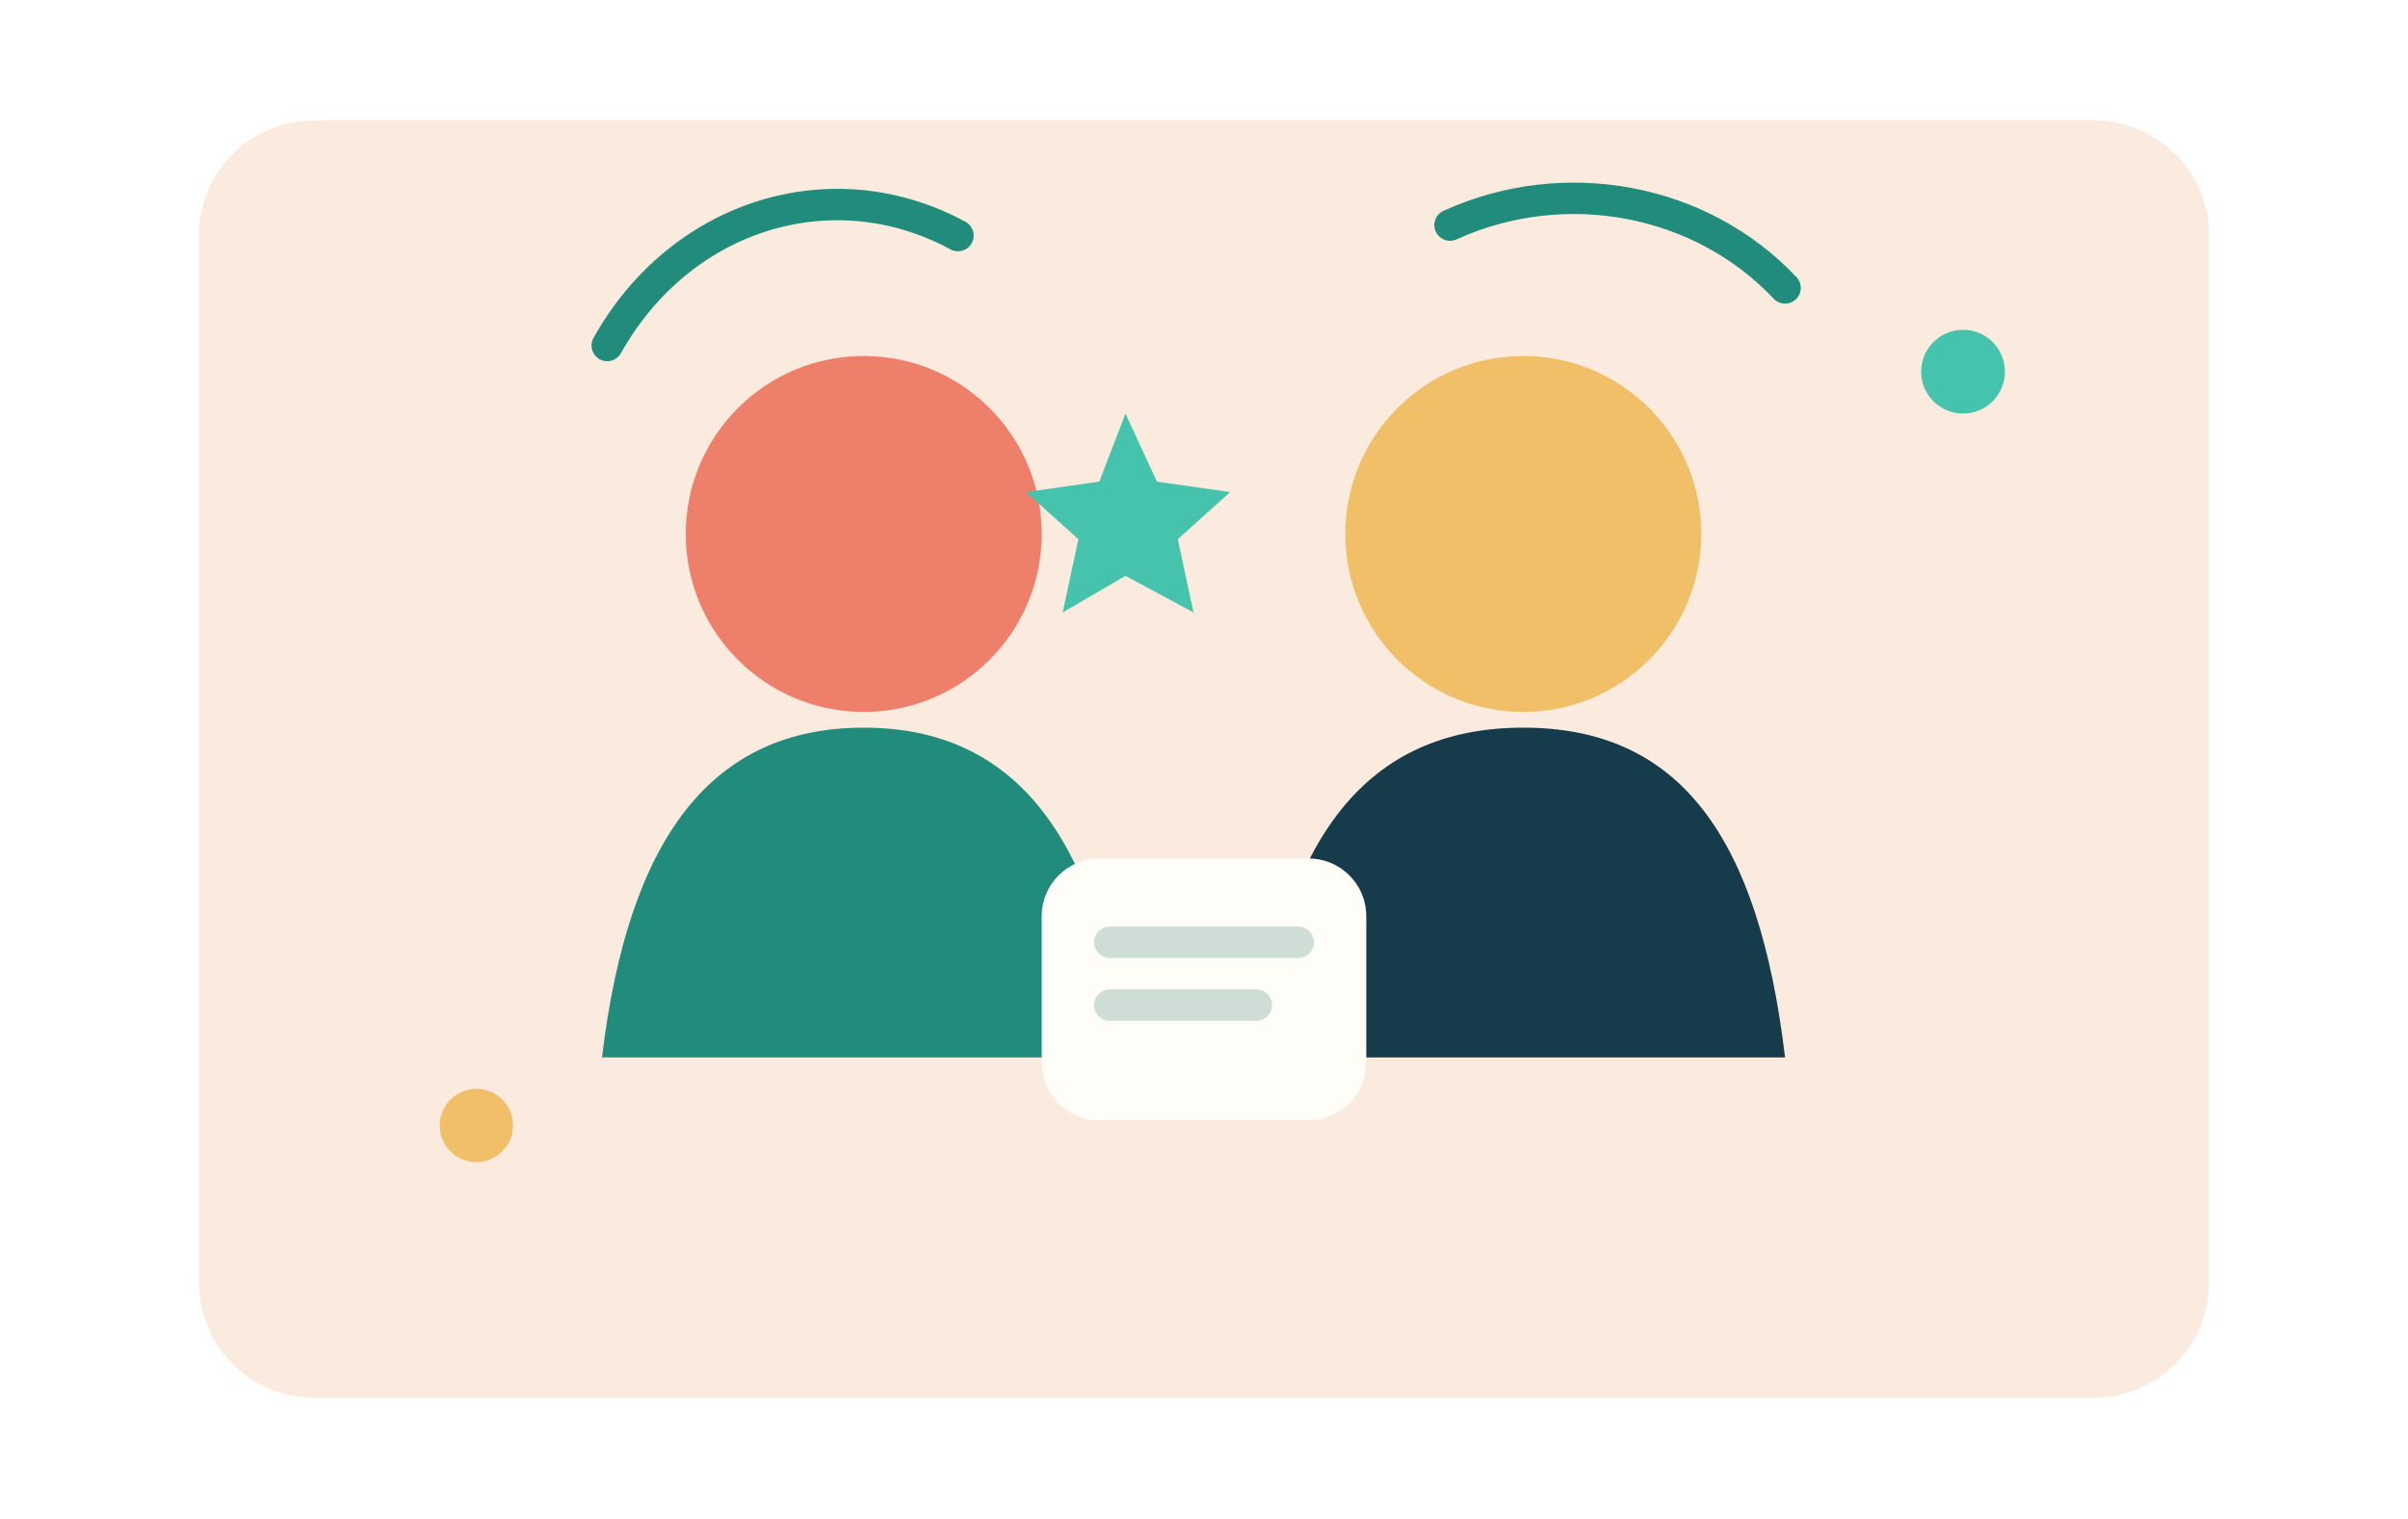
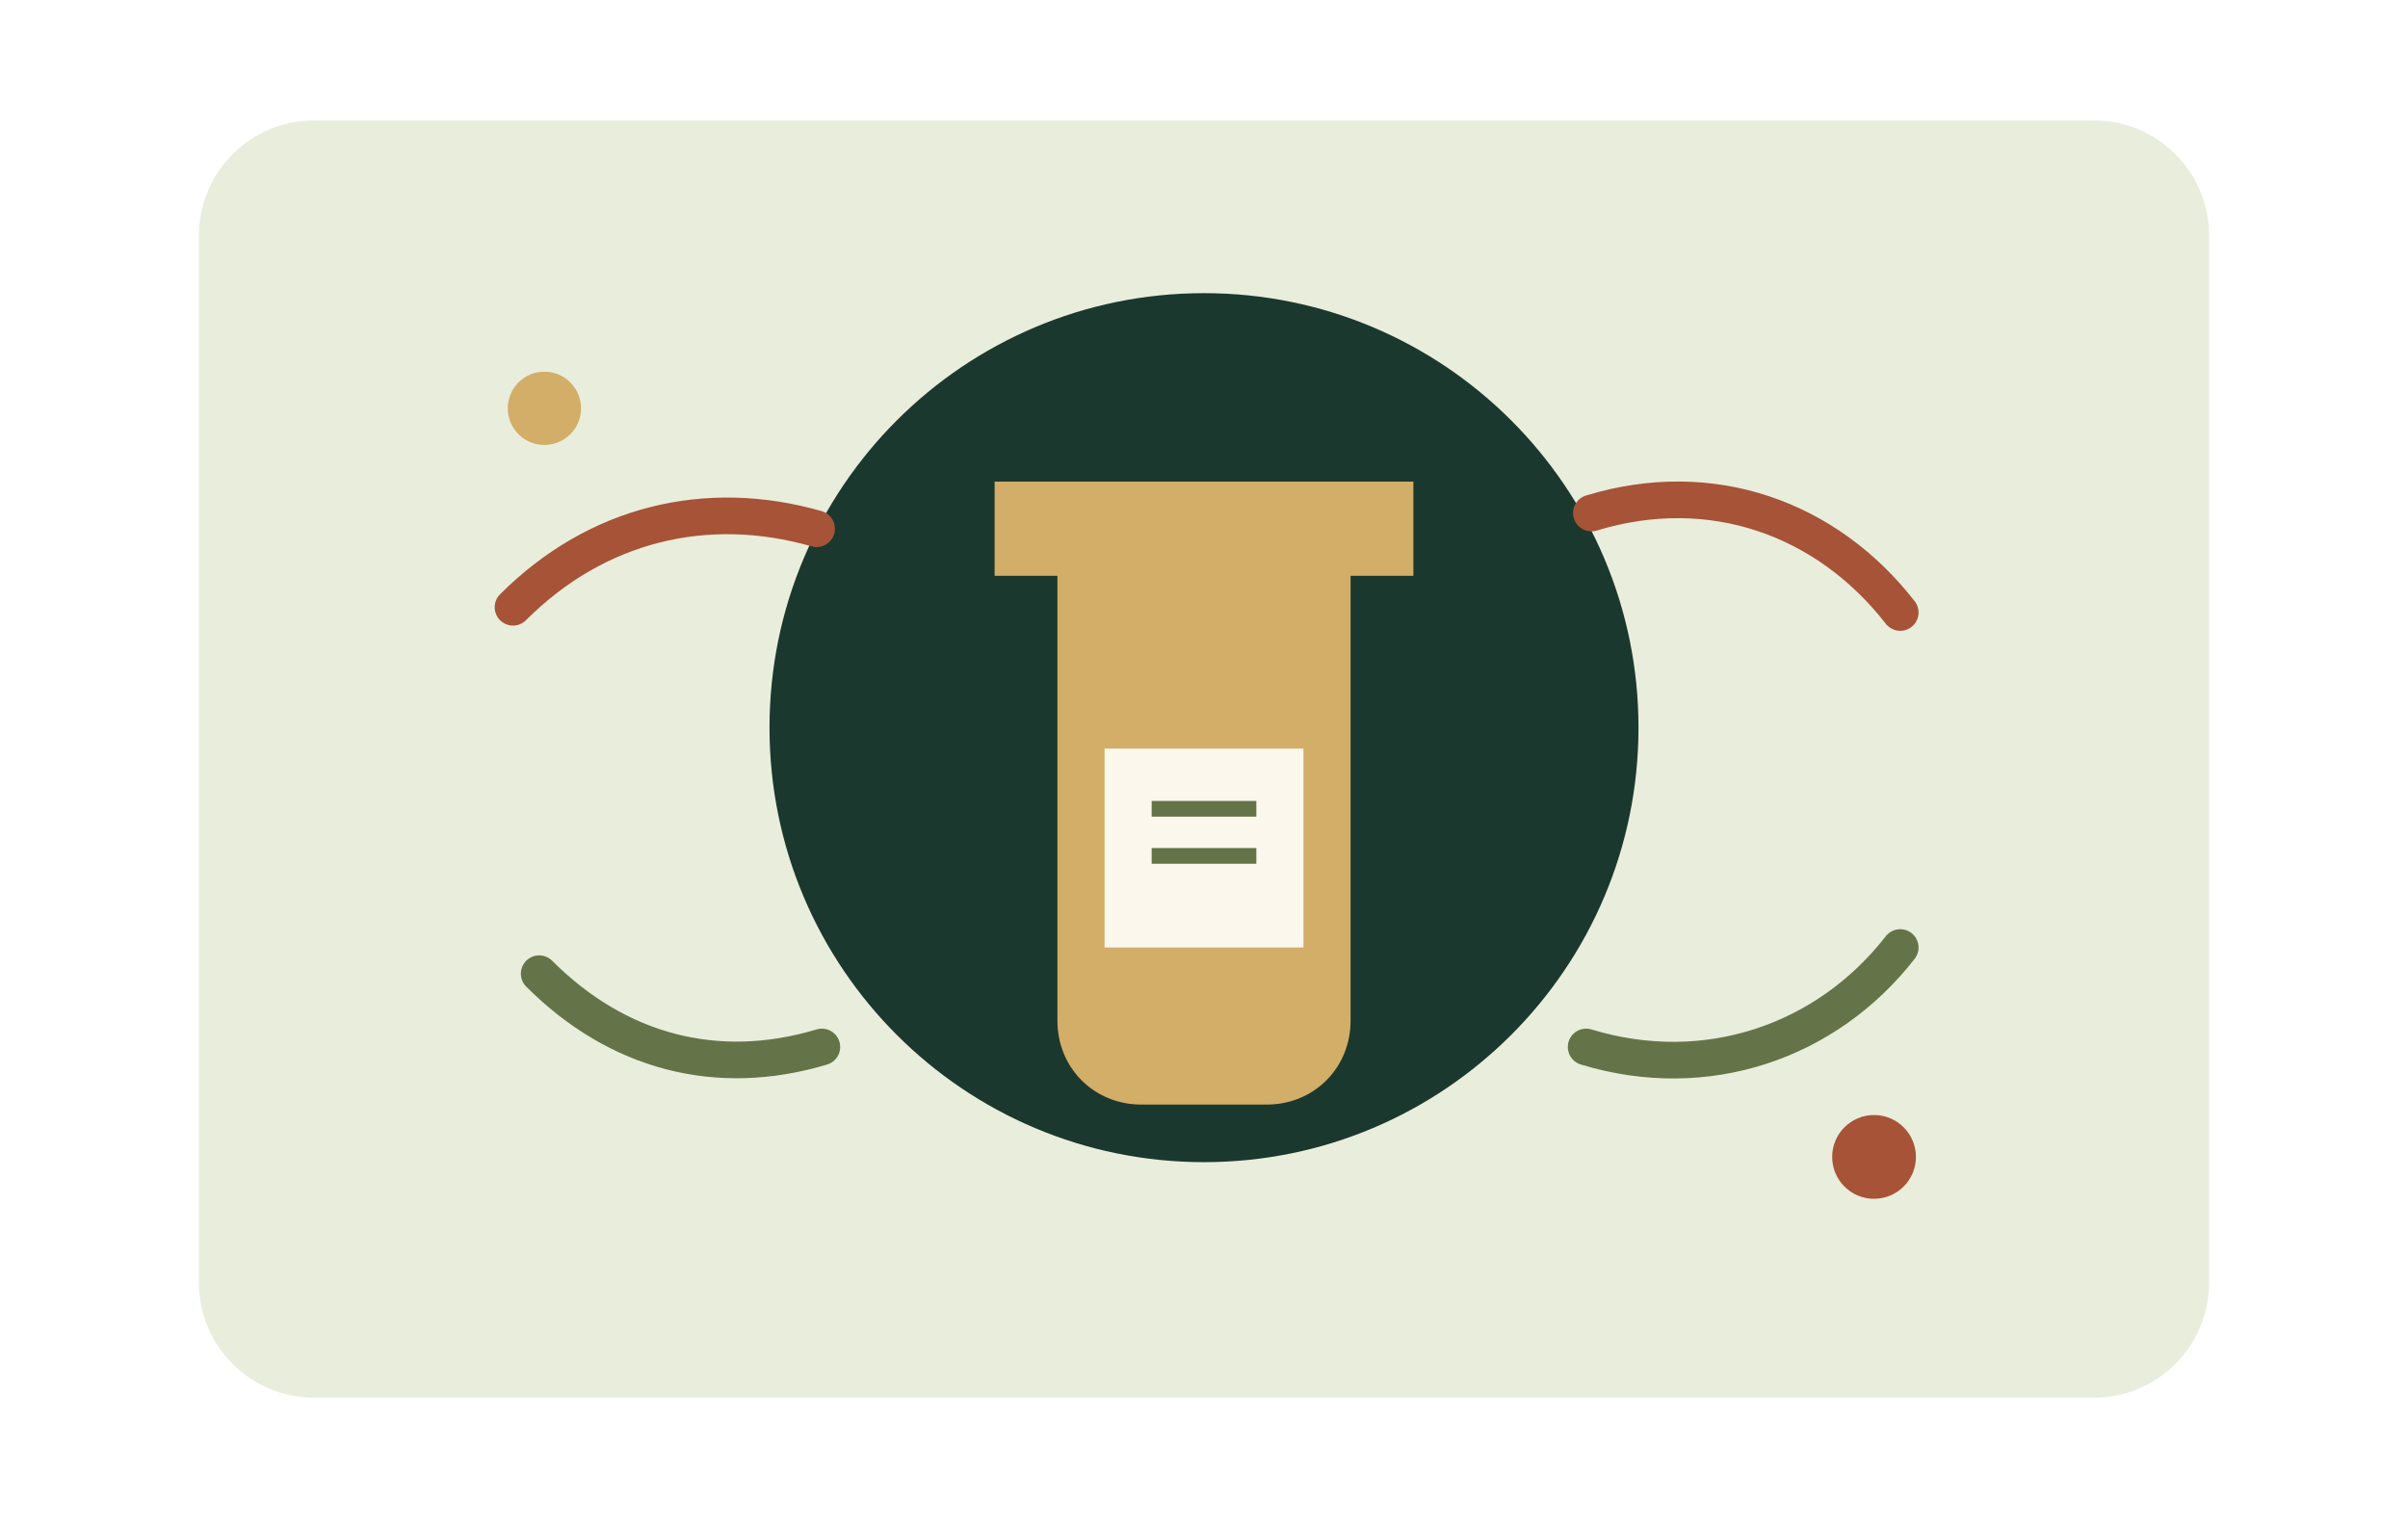
<svg xmlns="http://www.w3.org/2000/svg" viewBox="0 0 460 290" role="img" aria-labelledby="title">
-   <rect x="38" y="23" width="384" height="244" rx="22" fill="#fbebdf" />
-   <circle cx="165" cy="102" r="34" fill="#ee806b" />
-   <circle cx="291" cy="102" r="34" fill="#f0bf68" />
-   <path d="M115 202c5-42 21-63 50-63s45 21 50 63" fill="#218c7b" />
-   <path d="M240 202c5-42 21-63 51-63s45 21 50 63" fill="#163b4b" />
-   <rect x="199" y="164" width="62" height="50" rx="11" fill="#fffdf7" />
-   <path d="M212 180h36M212 192h28" stroke="#ceddd6" stroke-linecap="round" stroke-width="6" />
-   <path d="M116 66c14-25 43-34 67-21M277 43c22-10 48-5 64 12" fill="none" stroke="#218c7b" stroke-linecap="round" stroke-width="6" />
-   <path d="M215 79l6 13 14 2-10 9 3 14-13-7-12 7 3-14-10-9 14-2z" fill="#45c3ad" />
-   <circle cx="91" cy="215" r="7" fill="#f0bf68" />
-   <circle cx="375" cy="71" r="8" fill="#45c3ad" />
+   <rect x="38" y="23" width="384" height="244" rx="22" fill="#e9eddc" />
+   <circle cx="230" cy="139" r="83" fill="#1b382e" />
+   <path d="M190 92h80v18h-80zM202 110h56v85c0 9-7 16-16 16h-24c-9 0-16-7-16-16z" fill="#d3ae68" />
+   <path d="M211 143h38v38h-38z" fill="#fbf7ed" />
+   <path d="M220 153h20v3h-20zM220 162h20v3h-20z" fill="#647448" />
+   <path d="M98 116c16-16 37-21 58-15M304 98c23-7 45 1 59 19" fill="none" stroke="#a65337" stroke-linecap="round" stroke-width="7" />
+   <path d="M103 186c15 15 34 20 54 14M303 200c23 7 46-1 60-19" fill="none" stroke="#647448" stroke-linecap="round" stroke-width="7" />
+   <circle cx="104" cy="78" r="7" fill="#d3ae68" />
+   <circle cx="358" cy="221" r="8" fill="#a65337" />
</svg>
